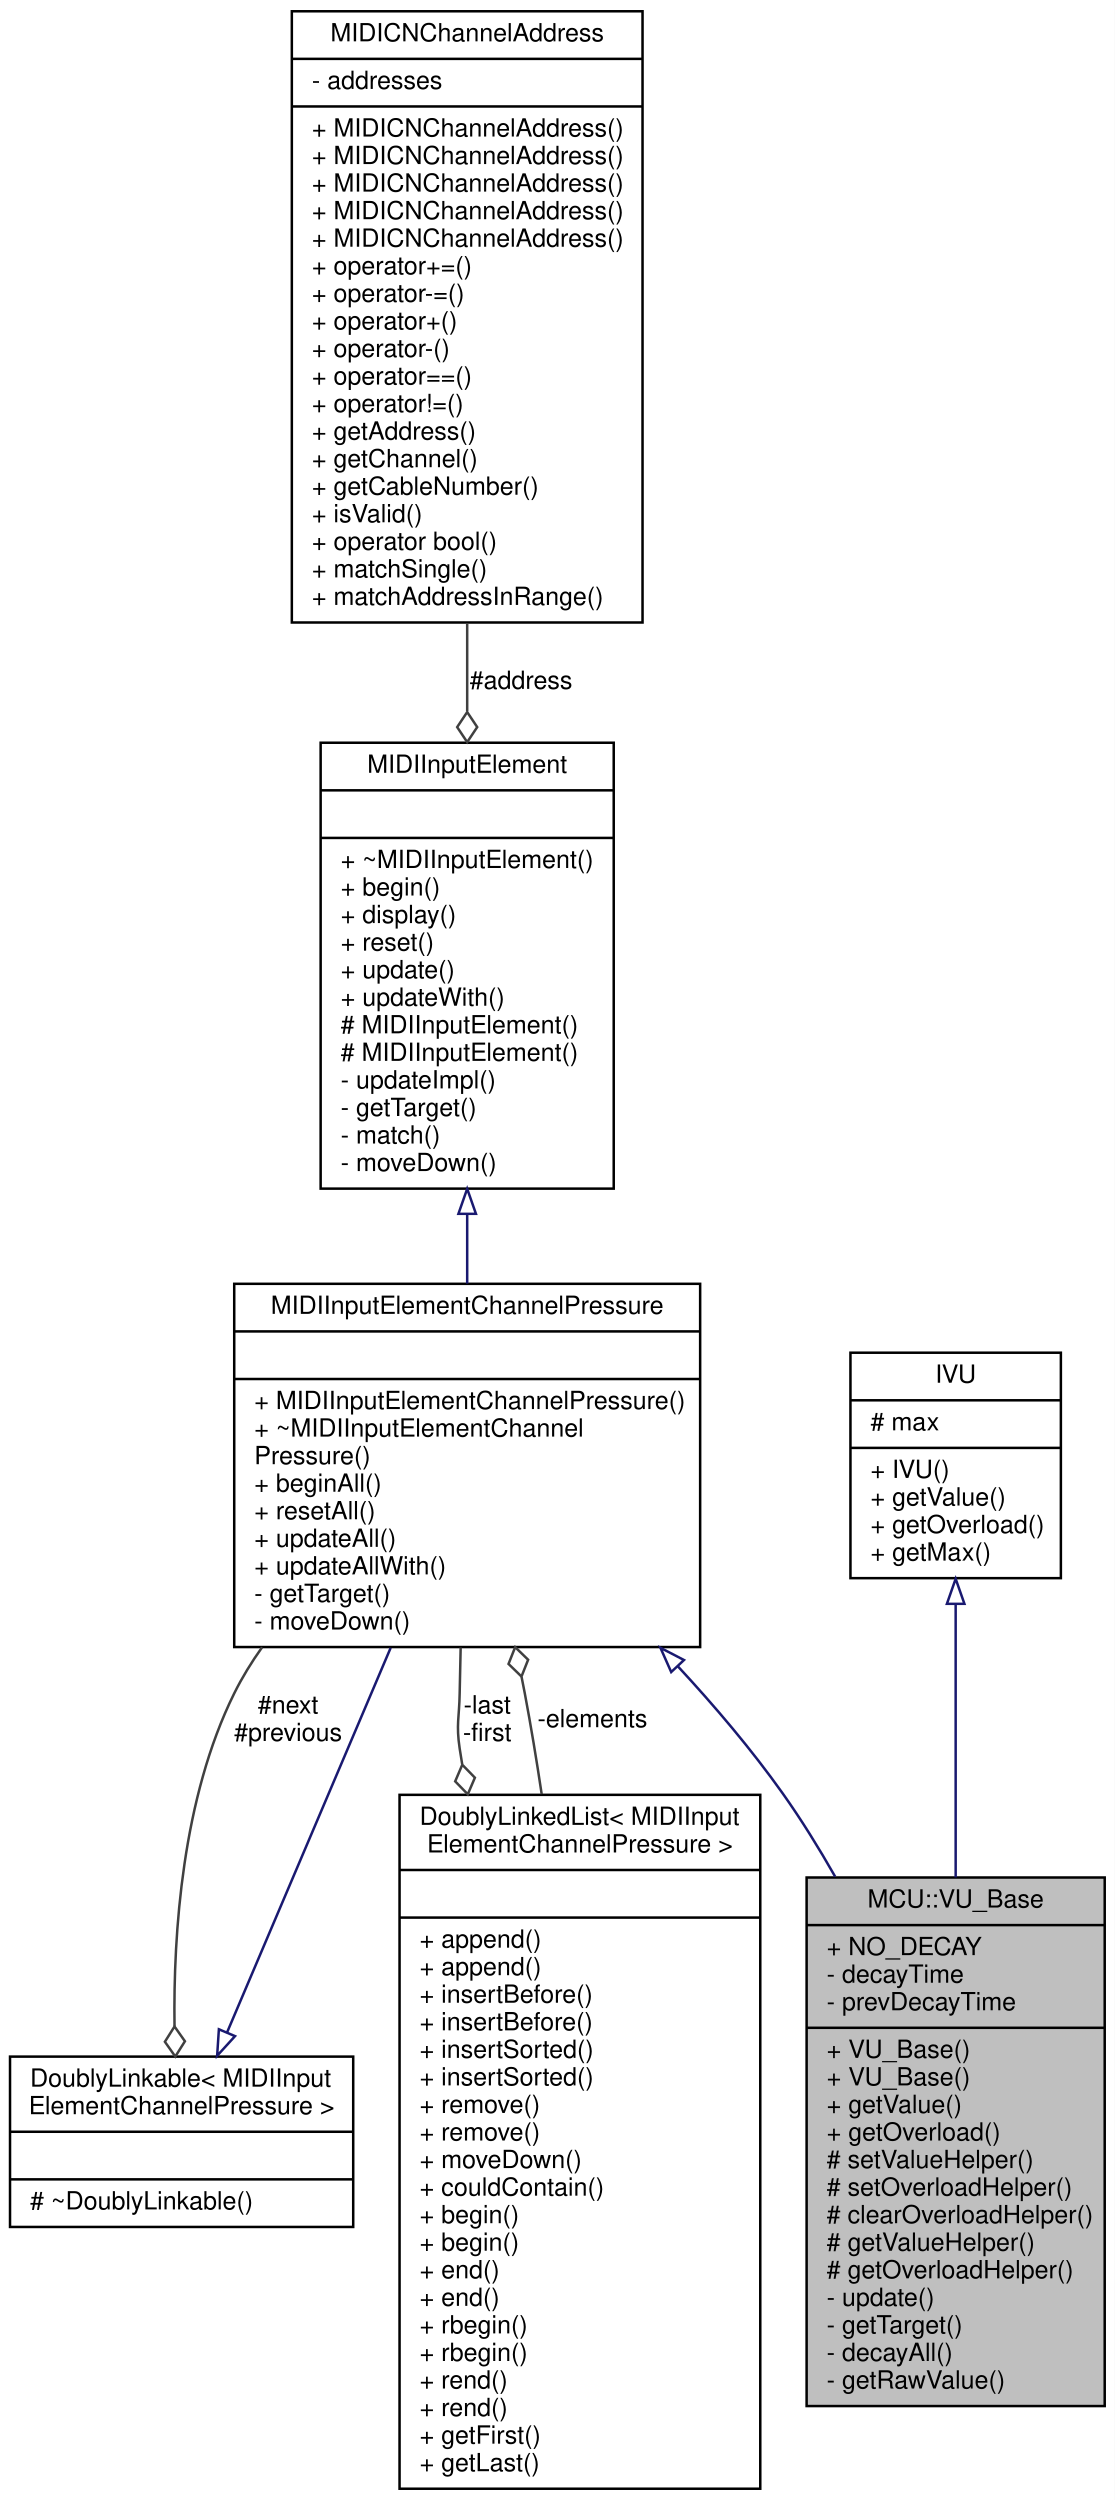
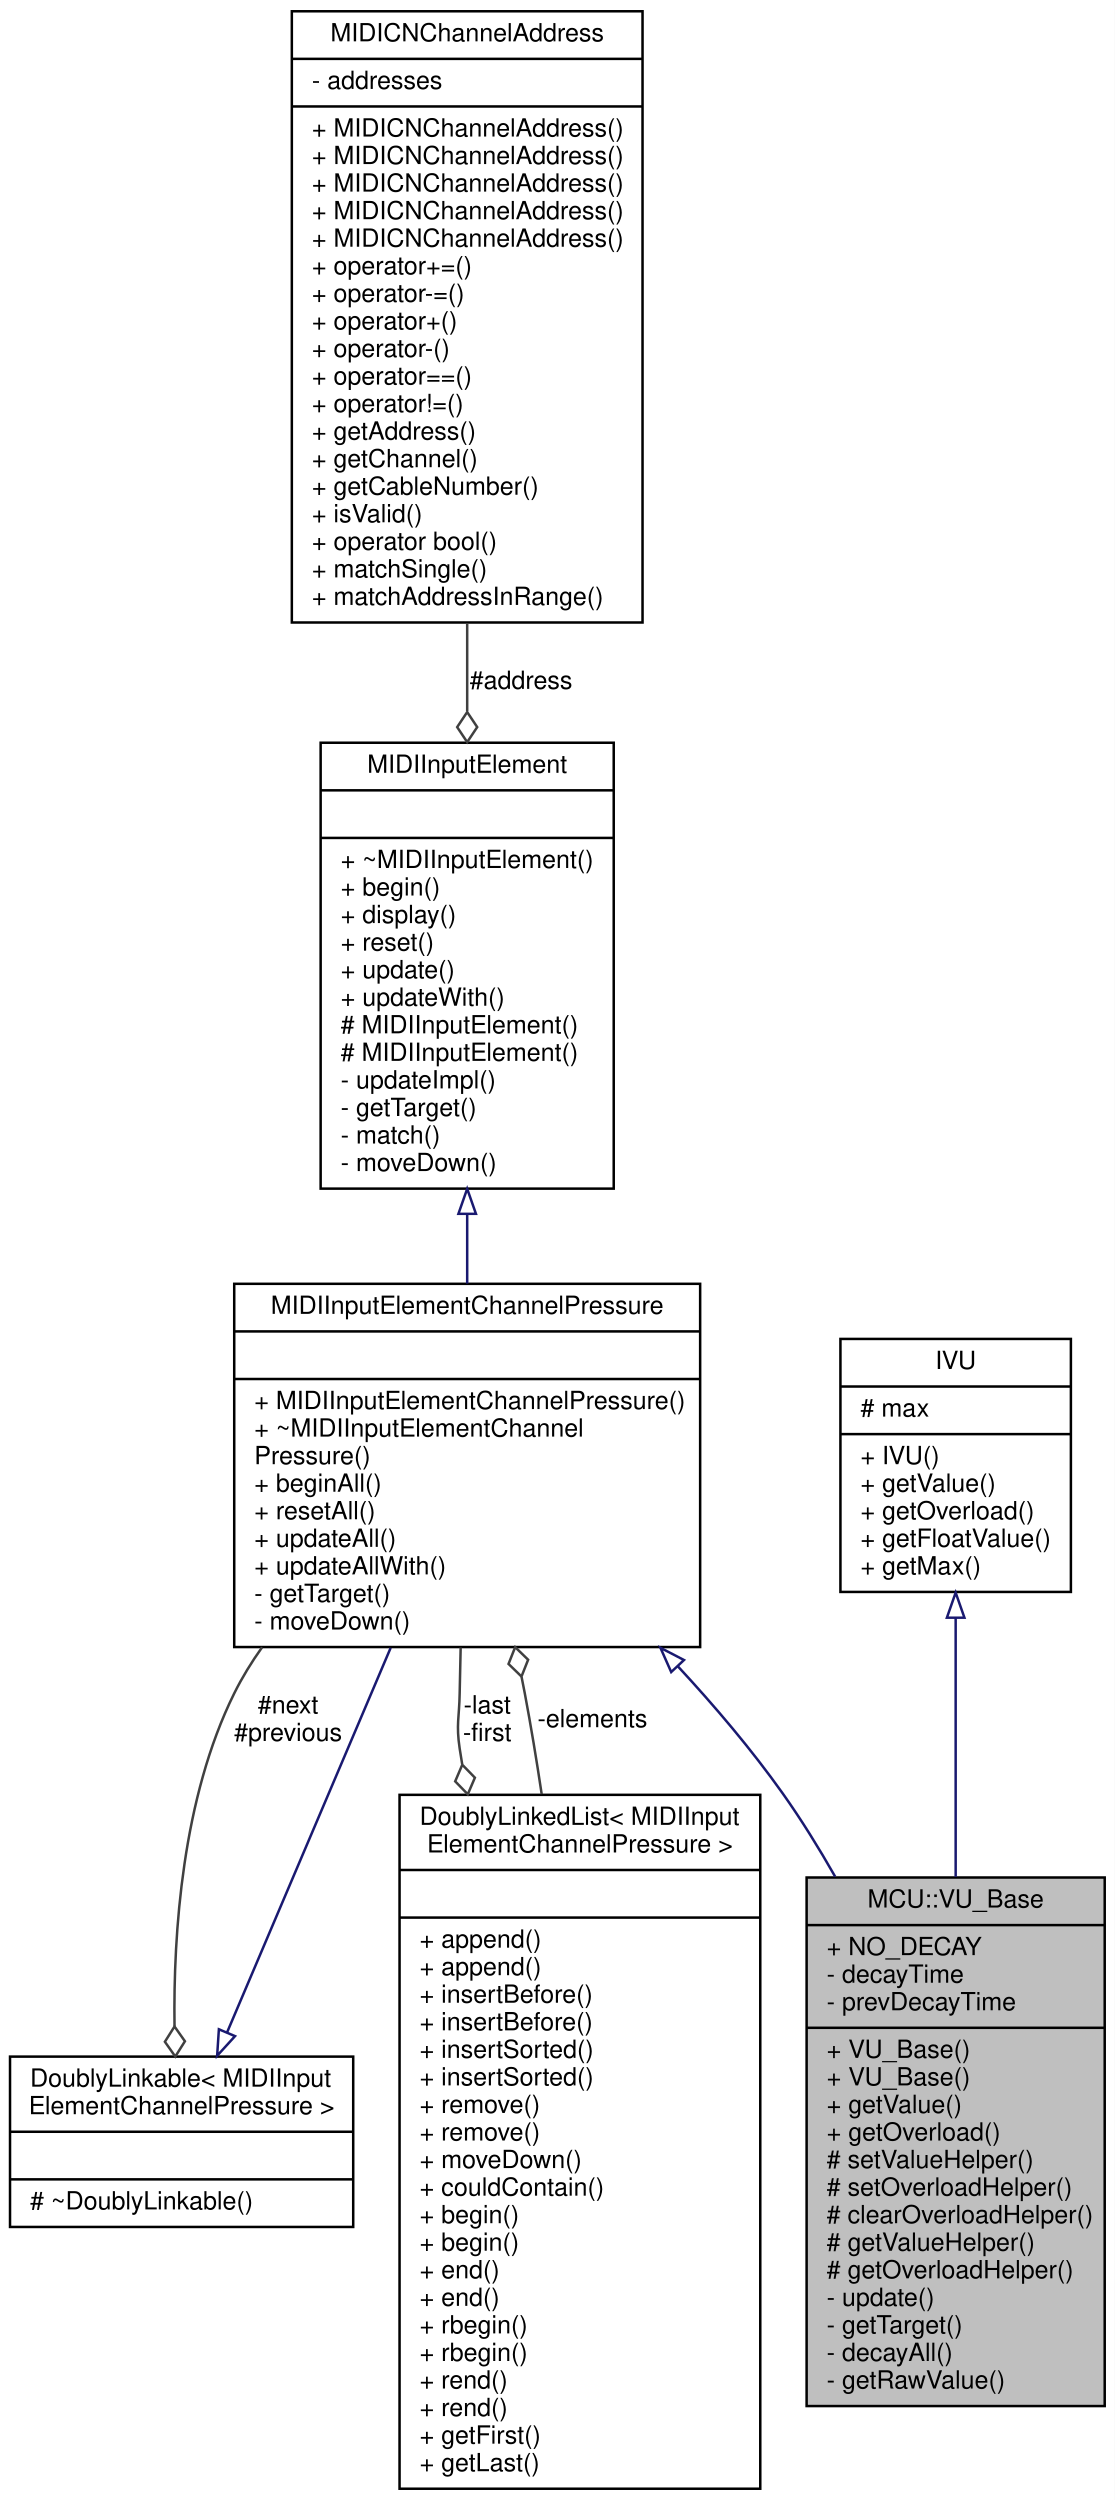
<svg xmlns="http://www.w3.org/2000/svg" xmlns:xlink="http://www.w3.org/1999/xlink" width="445pt" height="998pt" viewBox="0.00 0.00 445.00 998.00">
  <g id="graph0" class="graph" transform="scale(1 1) rotate(0) translate(4 994)">
    <polygon fill="white" stroke="none" points="-4,4 -4,-994 441,-994 441,4 -4,4" />
    <g id="node1" class="node">
      <g id="a_node1">
        <a xlink:title="A MIDI input element that represents a Mackie Control Universal VU meter.">
          <polygon fill="#bfbfbf" stroke="black" points="318,-33.5 318,-244.5 437,-244.5 437,-33.5 318,-33.5" />
          <text text-anchor="middle" x="377.5" y="-232.5" font-family="Helvetica,sans-Serif" font-size="10.00">MCU::VU_Base</text>
          <polyline fill="none" stroke="black" points="318,-225.5 437,-225.5 " />
          <text text-anchor="start" x="326" y="-213.5" font-family="Helvetica,sans-Serif" font-size="10.00">+ NO_DECAY</text>
          <text text-anchor="start" x="326" y="-202.5" font-family="Helvetica,sans-Serif" font-size="10.00">- decayTime</text>
          <text text-anchor="start" x="326" y="-191.5" font-family="Helvetica,sans-Serif" font-size="10.00">- prevDecayTime</text>
          <polyline fill="none" stroke="black" points="318,-184.5 437,-184.5 " />
          <text text-anchor="start" x="326" y="-172.5" font-family="Helvetica,sans-Serif" font-size="10.00">+ VU_Base()</text>
          <text text-anchor="start" x="326" y="-161.5" font-family="Helvetica,sans-Serif" font-size="10.00">+ VU_Base()</text>
          <text text-anchor="start" x="326" y="-150.5" font-family="Helvetica,sans-Serif" font-size="10.00">+ getValue()</text>
          <text text-anchor="start" x="326" y="-139.5" font-family="Helvetica,sans-Serif" font-size="10.00">+ getOverload()</text>
          <text text-anchor="start" x="326" y="-128.5" font-family="Helvetica,sans-Serif" font-size="10.00"># setValueHelper()</text>
          <text text-anchor="start" x="326" y="-117.5" font-family="Helvetica,sans-Serif" font-size="10.00"># setOverloadHelper()</text>
          <text text-anchor="start" x="326" y="-106.5" font-family="Helvetica,sans-Serif" font-size="10.00"># clearOverloadHelper()</text>
          <text text-anchor="start" x="326" y="-95.5" font-family="Helvetica,sans-Serif" font-size="10.00"># getValueHelper()</text>
          <text text-anchor="start" x="326" y="-84.5" font-family="Helvetica,sans-Serif" font-size="10.00"># getOverloadHelper()</text>
          <text text-anchor="start" x="326" y="-73.5" font-family="Helvetica,sans-Serif" font-size="10.00">- update()</text>
          <text text-anchor="start" x="326" y="-62.5" font-family="Helvetica,sans-Serif" font-size="10.00">- getTarget()</text>
          <text text-anchor="start" x="326" y="-51.5" font-family="Helvetica,sans-Serif" font-size="10.00">- decayAll()</text>
          <text text-anchor="start" x="326" y="-40.5" font-family="Helvetica,sans-Serif" font-size="10.00">- getRawValue()</text>
        </a>
      </g>
    </g>
    <g id="node2" class="node">
      <g id="a_node2">
        <a xlink:href="../../d1/df7/classMIDIInputElementChannelPressure.html" target="_top" xlink:title=" ">
          <polygon fill="white" stroke="black" points="89.5,-336.5 89.5,-481.5 275.5,-481.5 275.5,-336.5 89.5,-336.5" />
          <text text-anchor="middle" x="182.5" y="-469.5" font-family="Helvetica,sans-Serif" font-size="10.00">MIDIInputElementChannelPressure</text>
          <polyline fill="none" stroke="black" points="89.5,-462.5 275.5,-462.5 " />
          <text text-anchor="middle" x="182.5" y="-450.5" font-family="Helvetica,sans-Serif" font-size="10.00"> </text>
          <polyline fill="none" stroke="black" points="89.5,-443.5 275.5,-443.5 " />
          <text text-anchor="start" x="97.5" y="-431.5" font-family="Helvetica,sans-Serif" font-size="10.00">+ MIDIInputElementChannelPressure()</text>
          <text text-anchor="start" x="97.5" y="-420.5" font-family="Helvetica,sans-Serif" font-size="10.00">+ ~MIDIInputElementChannel</text>
          <text text-anchor="start" x="97.5" y="-409.5" font-family="Helvetica,sans-Serif" font-size="10.00">Pressure()</text>
          <text text-anchor="start" x="97.5" y="-398.5" font-family="Helvetica,sans-Serif" font-size="10.00">+ beginAll()</text>
          <text text-anchor="start" x="97.5" y="-387.5" font-family="Helvetica,sans-Serif" font-size="10.00">+ resetAll()</text>
          <text text-anchor="start" x="97.5" y="-376.5" font-family="Helvetica,sans-Serif" font-size="10.00">+ updateAll()</text>
          <text text-anchor="start" x="97.5" y="-365.5" font-family="Helvetica,sans-Serif" font-size="10.00">+ updateAllWith()</text>
          <text text-anchor="start" x="97.5" y="-354.5" font-family="Helvetica,sans-Serif" font-size="10.00">- getTarget()</text>
          <text text-anchor="start" x="97.5" y="-343.5" font-family="Helvetica,sans-Serif" font-size="10.00">- moveDown()</text>
        </a>
      </g>
    </g>
    <g id="edge1" class="edge">
      <path fill="none" stroke="midnightblue" d="M266.504,-328.907C281.422,-312.819 296.125,-295.455 308.5,-278 315.859,-267.62 322.862,-256.342 329.389,-244.855" />
      <polygon fill="none" stroke="midnightblue" points="263.943,-326.521 259.643,-336.204 269.043,-331.316 263.943,-326.521" />
    </g>
    <g id="node5" class="node">
      <g id="a_node5">
        <a xlink:href="../../d4/d23/classDoublyLinkable.html" target="_top" xlink:title=" ">
          <polygon fill="white" stroke="black" points="0,-105 0,-173 137,-173 137,-105 0,-105" />
          <text text-anchor="start" x="8" y="-161" font-family="Helvetica,sans-Serif" font-size="10.00">DoublyLinkable&lt; MIDIInput</text>
          <text text-anchor="middle" x="68.5" y="-150" font-family="Helvetica,sans-Serif" font-size="10.00">ElementChannelPressure &gt;</text>
          <polyline fill="none" stroke="black" points="0,-143 137,-143 " />
          <text text-anchor="middle" x="68.5" y="-131" font-family="Helvetica,sans-Serif" font-size="10.00"> </text>
          <polyline fill="none" stroke="black" points="0,-124 137,-124 " />
          <text text-anchor="start" x="8" y="-112" font-family="Helvetica,sans-Serif" font-size="10.00"># ~DoublyLinkable()</text>
        </a>
      </g>
    </g>
    <g id="edge5" class="edge">
      <path fill="none" stroke="#404040" d="M100.621,-336.387C96.415,-330.488 92.64,-324.343 89.5,-318 68.851,-276.283 65.164,-222.541 65.666,-185.073" />
      <polygon fill="none" stroke="#404040" points="65.667,-185.026 61.824,-178.925 65.978,-173.03 69.821,-179.132 65.667,-185.026" />
      <text text-anchor="middle" x="111" y="-310" font-family="Helvetica,sans-Serif" font-size="10.00"> #next</text>
      <text text-anchor="middle" x="111" y="-299" font-family="Helvetica,sans-Serif" font-size="10.00">#previous</text>
    </g>
    <g id="node6" class="node">
      <g id="a_node6">
        <a xlink:href="../../dd/d16/classDoublyLinkedList.html" target="_top" xlink:title=" ">
          <polygon fill="white" stroke="black" points="155.5,-0.5 155.5,-277.5 299.5,-277.5 299.5,-0.5 155.5,-0.5" />
          <text text-anchor="start" x="163.5" y="-265.5" font-family="Helvetica,sans-Serif" font-size="10.00">DoublyLinkedList&lt; MIDIInput</text>
          <text text-anchor="middle" x="227.5" y="-254.5" font-family="Helvetica,sans-Serif" font-size="10.00">ElementChannelPressure &gt;</text>
          <polyline fill="none" stroke="black" points="155.5,-247.5 299.5,-247.5 " />
          <text text-anchor="middle" x="227.5" y="-235.5" font-family="Helvetica,sans-Serif" font-size="10.00"> </text>
          <polyline fill="none" stroke="black" points="155.5,-228.5 299.5,-228.5 " />
          <text text-anchor="start" x="163.5" y="-216.5" font-family="Helvetica,sans-Serif" font-size="10.00">+ append()</text>
          <text text-anchor="start" x="163.5" y="-205.5" font-family="Helvetica,sans-Serif" font-size="10.00">+ append()</text>
          <text text-anchor="start" x="163.5" y="-194.5" font-family="Helvetica,sans-Serif" font-size="10.00">+ insertBefore()</text>
          <text text-anchor="start" x="163.5" y="-183.5" font-family="Helvetica,sans-Serif" font-size="10.00">+ insertBefore()</text>
          <text text-anchor="start" x="163.5" y="-172.5" font-family="Helvetica,sans-Serif" font-size="10.00">+ insertSorted()</text>
          <text text-anchor="start" x="163.5" y="-161.5" font-family="Helvetica,sans-Serif" font-size="10.00">+ insertSorted()</text>
          <text text-anchor="start" x="163.5" y="-150.5" font-family="Helvetica,sans-Serif" font-size="10.00">+ remove()</text>
          <text text-anchor="start" x="163.5" y="-139.5" font-family="Helvetica,sans-Serif" font-size="10.00">+ remove()</text>
          <text text-anchor="start" x="163.5" y="-128.5" font-family="Helvetica,sans-Serif" font-size="10.00">+ moveDown()</text>
          <text text-anchor="start" x="163.5" y="-117.5" font-family="Helvetica,sans-Serif" font-size="10.00">+ couldContain()</text>
          <text text-anchor="start" x="163.5" y="-106.5" font-family="Helvetica,sans-Serif" font-size="10.00">+ begin()</text>
          <text text-anchor="start" x="163.5" y="-95.5" font-family="Helvetica,sans-Serif" font-size="10.00">+ begin()</text>
          <text text-anchor="start" x="163.5" y="-84.5" font-family="Helvetica,sans-Serif" font-size="10.00">+ end()</text>
          <text text-anchor="start" x="163.5" y="-73.5" font-family="Helvetica,sans-Serif" font-size="10.00">+ end()</text>
          <text text-anchor="start" x="163.5" y="-62.5" font-family="Helvetica,sans-Serif" font-size="10.00">+ rbegin()</text>
          <text text-anchor="start" x="163.5" y="-51.5" font-family="Helvetica,sans-Serif" font-size="10.00">+ rbegin()</text>
          <text text-anchor="start" x="163.5" y="-40.5" font-family="Helvetica,sans-Serif" font-size="10.00">+ rend()</text>
          <text text-anchor="start" x="163.5" y="-29.5" font-family="Helvetica,sans-Serif" font-size="10.00">+ rend()</text>
          <text text-anchor="start" x="163.5" y="-18.5" font-family="Helvetica,sans-Serif" font-size="10.00">+ getFirst()</text>
          <text text-anchor="start" x="163.5" y="-7.5" font-family="Helvetica,sans-Serif" font-size="10.00">+ getLast()</text>
        </a>
      </g>
    </g>
    <g id="edge7" class="edge">
      <path fill="none" stroke="#404040" d="M179.894,-336.283C179.735,-330.1 179.599,-323.94 179.5,-318 179.337,-308.224 178.046,-305.669 179.5,-296 179.811,-293.929 180.145,-291.848 180.499,-289.758" />
      <polygon fill="none" stroke="#404040" points="180.544,-289.516 177.709,-282.885 182.739,-277.718 185.574,-284.349 180.544,-289.516" />
      <text text-anchor="middle" x="190.5" y="-310" font-family="Helvetica,sans-Serif" font-size="10.00"> -last</text>
      <text text-anchor="middle" x="190.5" y="-299" font-family="Helvetica,sans-Serif" font-size="10.00">-first</text>
    </g>
    <g id="node3" class="node">
      <g id="a_node3">
        <a xlink:href="../../d9/db1/classMIDIInputElement.html" target="_top" xlink:title="A class for objects that listen for incoming MIDI events.">
          <polygon fill="white" stroke="black" points="124,-519.5 124,-697.5 241,-697.5 241,-519.5 124,-519.5" />
          <text text-anchor="middle" x="182.5" y="-685.5" font-family="Helvetica,sans-Serif" font-size="10.00">MIDIInputElement</text>
          <polyline fill="none" stroke="black" points="124,-678.5 241,-678.5 " />
          <text text-anchor="middle" x="182.5" y="-666.5" font-family="Helvetica,sans-Serif" font-size="10.00"> </text>
          <polyline fill="none" stroke="black" points="124,-659.5 241,-659.5 " />
          <text text-anchor="start" x="132" y="-647.5" font-family="Helvetica,sans-Serif" font-size="10.00">+ ~MIDIInputElement()</text>
          <text text-anchor="start" x="132" y="-636.5" font-family="Helvetica,sans-Serif" font-size="10.00">+ begin()</text>
          <text text-anchor="start" x="132" y="-625.5" font-family="Helvetica,sans-Serif" font-size="10.00">+ display()</text>
          <text text-anchor="start" x="132" y="-614.5" font-family="Helvetica,sans-Serif" font-size="10.00">+ reset()</text>
          <text text-anchor="start" x="132" y="-603.5" font-family="Helvetica,sans-Serif" font-size="10.00">+ update()</text>
          <text text-anchor="start" x="132" y="-592.5" font-family="Helvetica,sans-Serif" font-size="10.00">+ updateWith()</text>
          <text text-anchor="start" x="132" y="-581.5" font-family="Helvetica,sans-Serif" font-size="10.00"># MIDIInputElement()</text>
          <text text-anchor="start" x="132" y="-570.5" font-family="Helvetica,sans-Serif" font-size="10.00"># MIDIInputElement()</text>
          <text text-anchor="start" x="132" y="-559.5" font-family="Helvetica,sans-Serif" font-size="10.00">- updateImpl()</text>
          <text text-anchor="start" x="132" y="-548.5" font-family="Helvetica,sans-Serif" font-size="10.00">- getTarget()</text>
          <text text-anchor="start" x="132" y="-537.5" font-family="Helvetica,sans-Serif" font-size="10.00">- match()</text>
          <text text-anchor="start" x="132" y="-526.5" font-family="Helvetica,sans-Serif" font-size="10.00">- moveDown()</text>
        </a>
      </g>
    </g>
    <g id="edge2" class="edge">
      <path fill="none" stroke="midnightblue" d="M182.5,-509.319C182.5,-499.979 182.5,-490.632 182.5,-481.612" />
      <polygon fill="none" stroke="midnightblue" points="179,-509.436 182.5,-519.436 186,-509.436 179,-509.436" />
    </g>
    <g id="node4" class="node">
      <g id="a_node4">
        <a xlink:href="../../d3/d10/classMIDICNChannelAddress.html" target="_top" xlink:title="A type-safe utility class for saving a MIDI address consisting of a 7-bit address,...">
          <polygon fill="white" stroke="black" points="112.5,-745.5 112.5,-989.5 252.5,-989.5 252.5,-745.5 112.5,-745.5" />
          <text text-anchor="middle" x="182.5" y="-977.5" font-family="Helvetica,sans-Serif" font-size="10.00">MIDICNChannelAddress</text>
          <polyline fill="none" stroke="black" points="112.5,-970.5 252.5,-970.5 " />
          <text text-anchor="start" x="120.5" y="-958.5" font-family="Helvetica,sans-Serif" font-size="10.00">- addresses</text>
          <polyline fill="none" stroke="black" points="112.5,-951.5 252.5,-951.5 " />
          <text text-anchor="start" x="120.5" y="-939.5" font-family="Helvetica,sans-Serif" font-size="10.00">+ MIDICNChannelAddress()</text>
          <text text-anchor="start" x="120.5" y="-928.5" font-family="Helvetica,sans-Serif" font-size="10.00">+ MIDICNChannelAddress()</text>
          <text text-anchor="start" x="120.5" y="-917.5" font-family="Helvetica,sans-Serif" font-size="10.00">+ MIDICNChannelAddress()</text>
          <text text-anchor="start" x="120.5" y="-906.5" font-family="Helvetica,sans-Serif" font-size="10.00">+ MIDICNChannelAddress()</text>
          <text text-anchor="start" x="120.5" y="-895.5" font-family="Helvetica,sans-Serif" font-size="10.00">+ MIDICNChannelAddress()</text>
          <text text-anchor="start" x="120.5" y="-884.5" font-family="Helvetica,sans-Serif" font-size="10.00">+ operator+=()</text>
          <text text-anchor="start" x="120.5" y="-873.5" font-family="Helvetica,sans-Serif" font-size="10.00">+ operator-=()</text>
          <text text-anchor="start" x="120.5" y="-862.5" font-family="Helvetica,sans-Serif" font-size="10.00">+ operator+()</text>
          <text text-anchor="start" x="120.5" y="-851.5" font-family="Helvetica,sans-Serif" font-size="10.00">+ operator-()</text>
          <text text-anchor="start" x="120.5" y="-840.5" font-family="Helvetica,sans-Serif" font-size="10.00">+ operator==()</text>
          <text text-anchor="start" x="120.5" y="-829.5" font-family="Helvetica,sans-Serif" font-size="10.00">+ operator!=()</text>
          <text text-anchor="start" x="120.5" y="-818.5" font-family="Helvetica,sans-Serif" font-size="10.00">+ getAddress()</text>
          <text text-anchor="start" x="120.5" y="-807.5" font-family="Helvetica,sans-Serif" font-size="10.00">+ getChannel()</text>
          <text text-anchor="start" x="120.5" y="-796.5" font-family="Helvetica,sans-Serif" font-size="10.00">+ getCableNumber()</text>
          <text text-anchor="start" x="120.5" y="-785.5" font-family="Helvetica,sans-Serif" font-size="10.00">+ isValid()</text>
          <text text-anchor="start" x="120.5" y="-774.5" font-family="Helvetica,sans-Serif" font-size="10.00">+ operator bool()</text>
          <text text-anchor="start" x="120.5" y="-763.5" font-family="Helvetica,sans-Serif" font-size="10.00">+ matchSingle()</text>
          <text text-anchor="start" x="120.5" y="-752.5" font-family="Helvetica,sans-Serif" font-size="10.00">+ matchAddressInRange()</text>
        </a>
      </g>
    </g>
    <g id="edge3" class="edge">
      <path fill="none" stroke="#404040" d="M182.5,-745.15C182.5,-733.41 182.5,-721.591 182.5,-710.085" />
      <polygon fill="none" stroke="#404040" points="182.5,-709.742 178.5,-703.742 182.5,-697.742 186.5,-703.742 182.5,-709.742" />
      <text text-anchor="middle" x="204" y="-719" font-family="Helvetica,sans-Serif" font-size="10.00"> #address</text>
    </g>
    <g id="edge4" class="edge">
      <path fill="none" stroke="midnightblue" d="M86.603,-182.557C104.145,-223.796 131.085,-287.13 151.95,-336.181" />
      <polygon fill="none" stroke="midnightblue" points="89.817,-181.171 82.682,-173.339 83.375,-183.911 89.817,-181.171" />
    </g>
    <g id="edge6" class="edge">
      <path fill="none" stroke="#404040" d="M212.24,-277.777C210.201,-291.404 207.955,-304.996 205.5,-318 205.091,-320.164 204.661,-322.353 204.212,-324.559" />
      <polygon fill="none" stroke="#404040" points="204.176,-324.728 206.827,-331.434 201.657,-336.461 199.006,-329.755 204.176,-324.728" />
      <text text-anchor="middle" x="232.5" y="-304.5" font-family="Helvetica,sans-Serif" font-size="10.00"> -elements</text>
    </g>
    <g id="node7" class="node">
      <g id="a_node7">
        <a xlink:href="../../d2/de9/classIVU.html" target="_top" xlink:title="An abstract interface for VU meters.">
-           <polygon fill="white" stroke="black" points="335.5,-364 335.5,-454 419.5,-454 419.5,-364 335.5,-364" />
-           <text text-anchor="middle" x="377.5" y="-442" font-family="Helvetica,sans-Serif" font-size="10.00">IVU</text>
-           <polyline fill="none" stroke="black" points="335.5,-435 419.5,-435 " />
-           <text text-anchor="start" x="343.5" y="-423" font-family="Helvetica,sans-Serif" font-size="10.00"># max</text>
-           <polyline fill="none" stroke="black" points="335.5,-416 419.5,-416 " />
-           <text text-anchor="start" x="343.5" y="-404" font-family="Helvetica,sans-Serif" font-size="10.00">+ IVU()</text>
-           <text text-anchor="start" x="343.5" y="-393" font-family="Helvetica,sans-Serif" font-size="10.00">+ getValue()</text>
-           <text text-anchor="start" x="343.5" y="-382" font-family="Helvetica,sans-Serif" font-size="10.00">+ getOverload()</text>
-           <text text-anchor="start" x="343.5" y="-371" font-family="Helvetica,sans-Serif" font-size="10.00">+ getMax()</text>
+           <polygon fill="white" stroke="black" points="331.5,-358.5 331.5,-459.5 423.5,-459.5 423.5,-358.5 331.5,-358.5" />
+           <text text-anchor="middle" x="377.5" y="-447.5" font-family="Helvetica,sans-Serif" font-size="10.00">IVU</text>
+           <polyline fill="none" stroke="black" points="331.5,-440.5 423.5,-440.5 " />
+           <text text-anchor="start" x="339.5" y="-428.5" font-family="Helvetica,sans-Serif" font-size="10.00"># max</text>
+           <polyline fill="none" stroke="black" points="331.5,-421.5 423.5,-421.5 " />
+           <text text-anchor="start" x="339.5" y="-409.5" font-family="Helvetica,sans-Serif" font-size="10.00">+ IVU()</text>
+           <text text-anchor="start" x="339.5" y="-398.5" font-family="Helvetica,sans-Serif" font-size="10.00">+ getValue()</text>
+           <text text-anchor="start" x="339.5" y="-387.5" font-family="Helvetica,sans-Serif" font-size="10.00">+ getOverload()</text>
+           <text text-anchor="start" x="339.5" y="-376.5" font-family="Helvetica,sans-Serif" font-size="10.00">+ getFloatValue()</text>
+           <text text-anchor="start" x="339.5" y="-365.5" font-family="Helvetica,sans-Serif" font-size="10.00">+ getMax()</text>
        </a>
      </g>
    </g>
    <g id="edge8" class="edge">
-       <path fill="none" stroke="midnightblue" d="M377.5,-353.487C377.5,-322.159 377.5,-281.754 377.5,-244.539" />
-       <polygon fill="none" stroke="midnightblue" points="374,-353.745 377.5,-363.745 381,-353.745 374,-353.745" />
+       <path fill="none" stroke="midnightblue" d="M377.5,-348.195C377.5,-317.748 377.5,-279.839 377.5,-244.744" />
+       <polygon fill="none" stroke="midnightblue" points="374,-348.219 377.5,-358.219 381,-348.219 374,-348.219" />
    </g>
  </g>
</svg>
